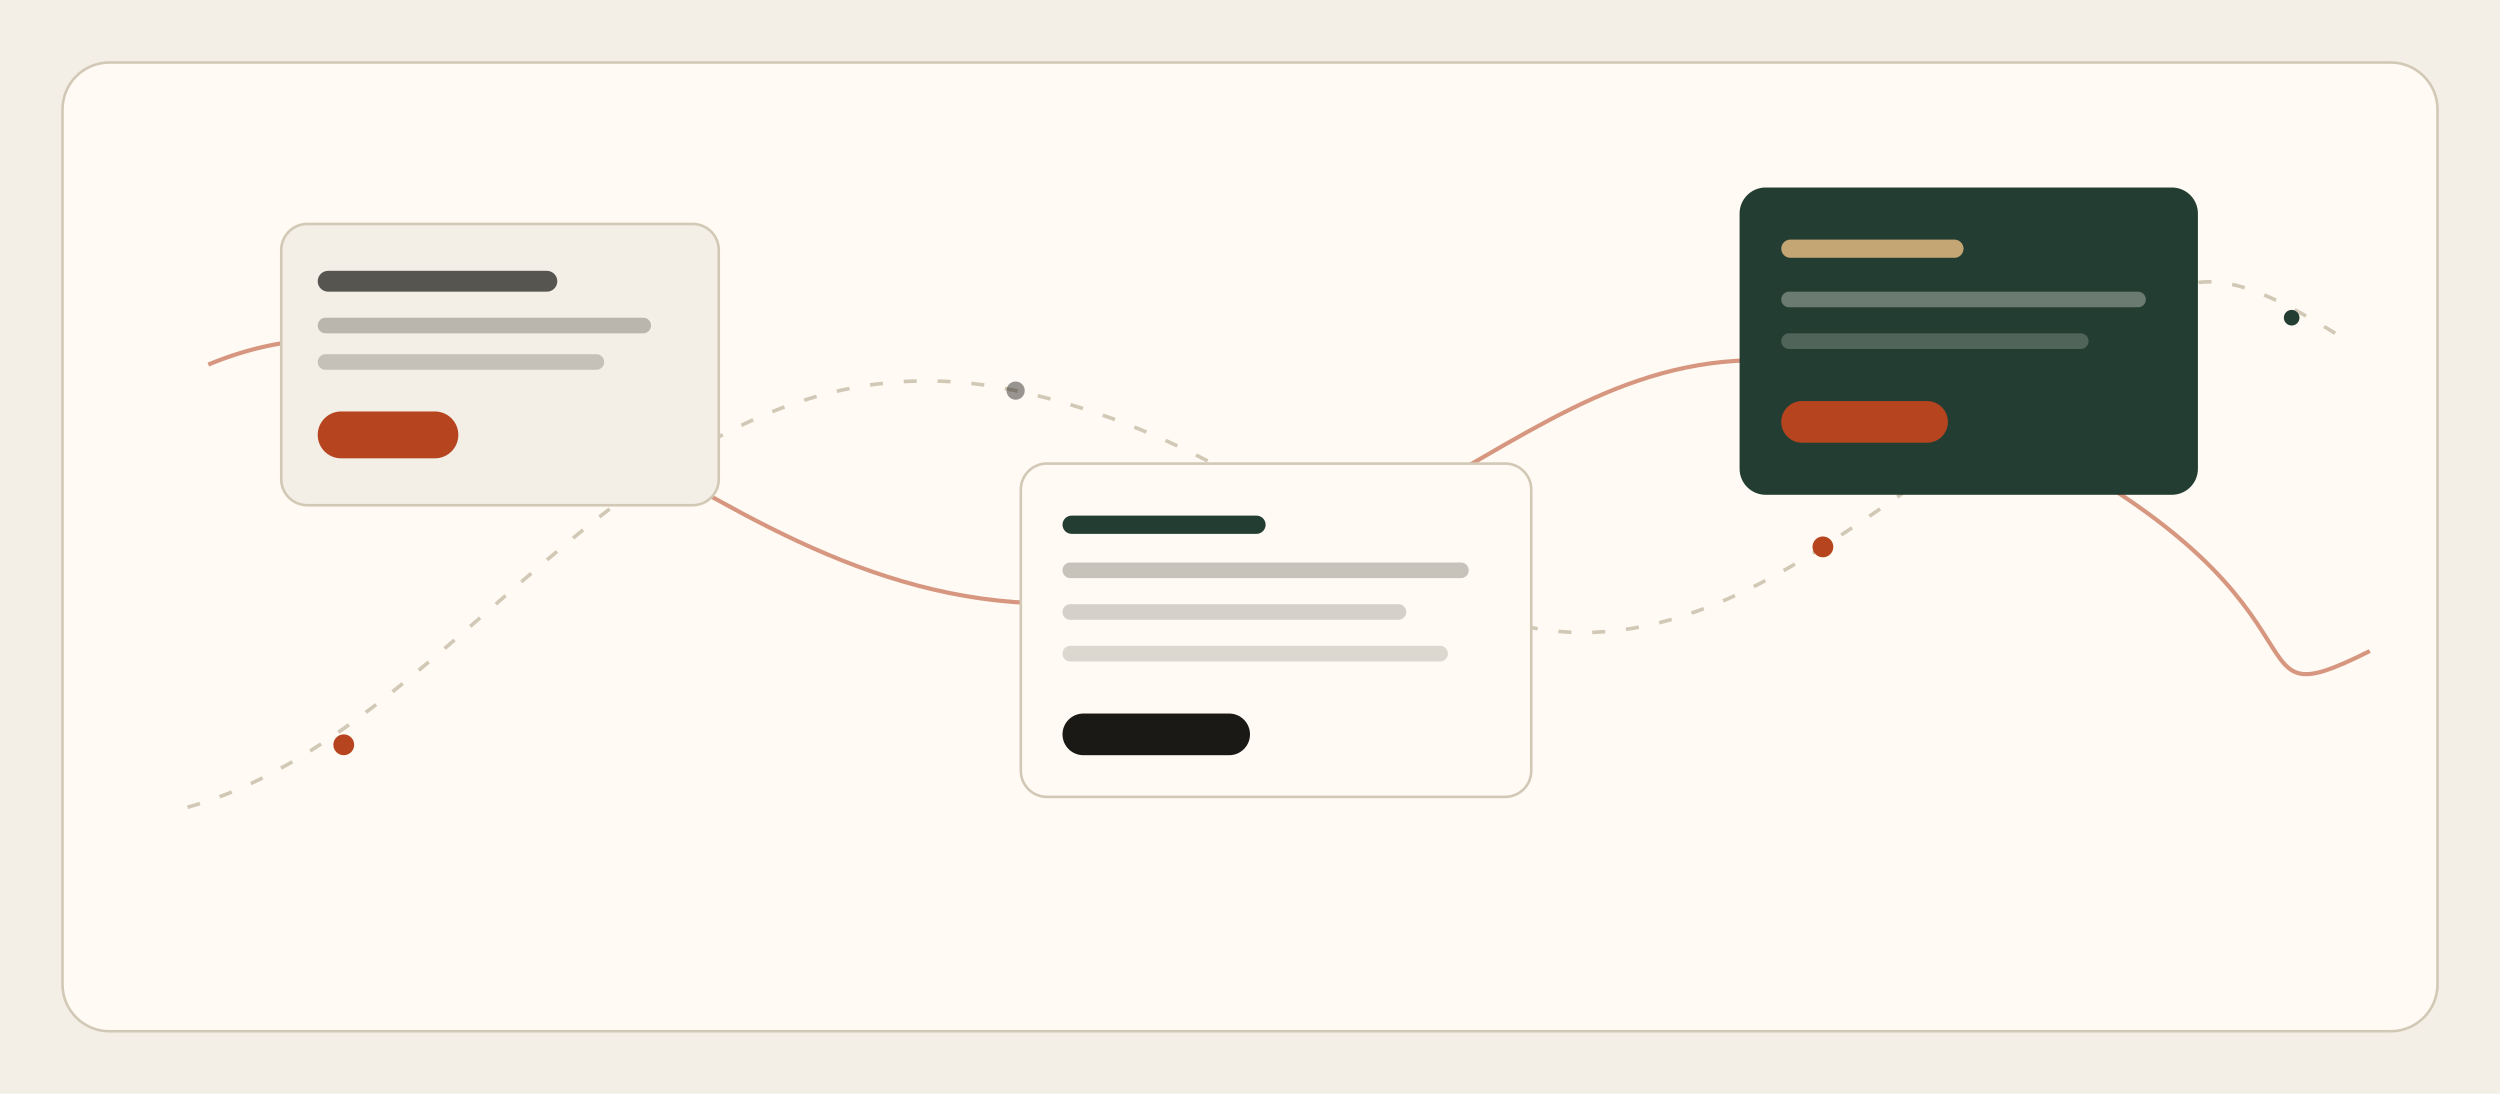
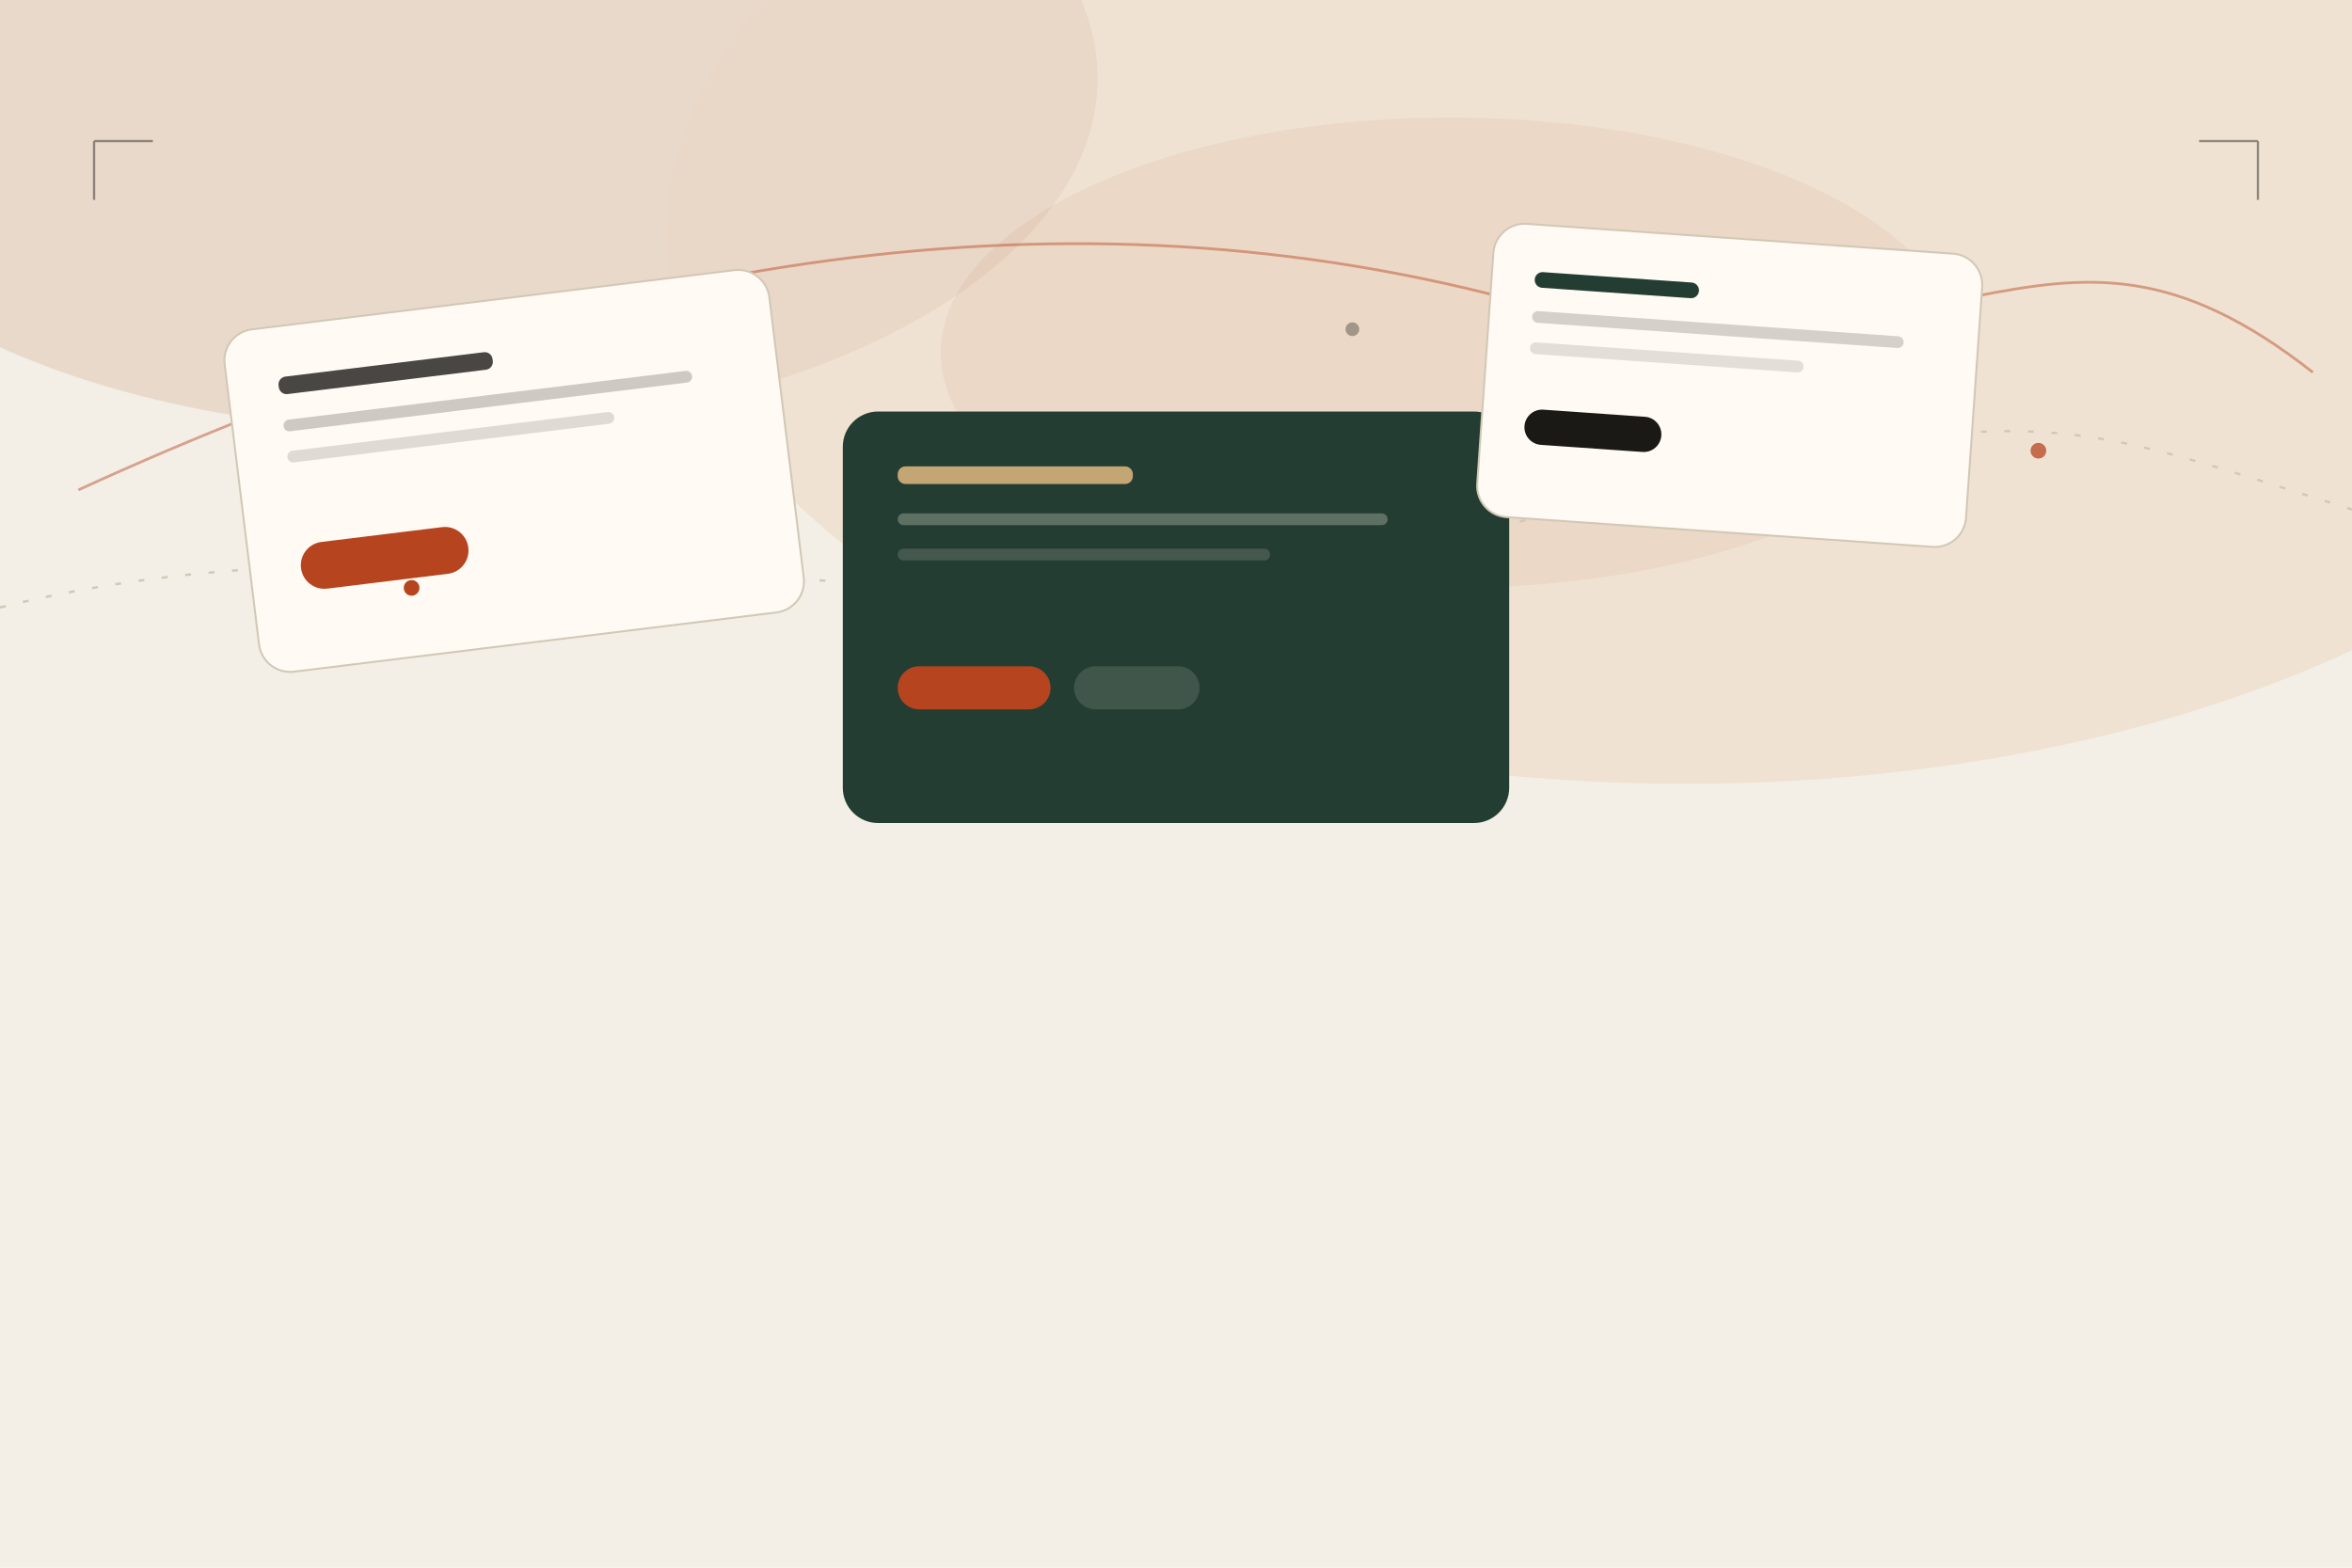
- <svg xmlns="http://www.w3.org/2000/svg" viewBox="0 0 960 420" fill="none" aria-hidden="true">
-   <rect width="960" height="420" fill="#f3efe6" />
-   <rect x="24" y="24" width="912" height="372" rx="18" fill="#fffaf3" stroke="#d2c8b6" />
-   <path d="M72 310 C 180 280, 250 120, 390 150 S 560 300, 700 210 S 820 80, 900 130" stroke="#d2c8b6" stroke-width="1.4" stroke-dasharray="5 8" />
-   <path d="M80 140 C 200 90, 280 250, 430 230 S 610 90, 760 160 S 850 280, 910 250" stroke="#b5441f" stroke-width="1.6" opacity="0.55" />
-   <g>
-     <circle cx="132" cy="286" r="4" fill="#b5441f" />
-     <circle cx="390" cy="150" r="3.5" fill="#1b1916" opacity="0.45" />
-     <circle cx="700" cy="210" r="4" fill="#b5441f" />
-     <circle cx="880" cy="122" r="3" fill="#243d32" />
+ <svg xmlns="http://www.w3.org/2000/svg" viewBox="0 0 1200 800" fill="none" aria-hidden="true">
+   <rect width="1200" height="800" fill="#f3efe6" />
+   <ellipse cx="860" cy="120" rx="520" ry="280" fill="#efe2d2" />
+   <ellipse cx="220" cy="40" rx="340" ry="180" fill="#e8d5c6" opacity="0.85" />
+   <ellipse cx="740" cy="180" rx="260" ry="120" fill="#b5441f" opacity="0.07" />
+   <path d="M48 72 H78 M48 72 V102" stroke="#1b1916" stroke-width="1.15" opacity="0.45" />
+   <path d="M1152 72 H1122 M1152 72 V102" stroke="#1b1916" stroke-width="1.15" opacity="0.45" />
+   <path d="M40 250 C 280 140, 520 90, 760 150 S 1040 80, 1180 190" stroke="#b5441f" stroke-width="1.4" opacity="0.45" />
+   <path d="M0 310 C 240 250, 480 340, 760 270 S 1040 210, 1200 260" stroke="#d2c8b6" stroke-width="1.2" stroke-dasharray="3 9" />
+   <g transform="rotate(-7 280 220)">
+     <rect x="120" y="150" width="280" height="176" rx="16" fill="#fffaf3" stroke="#d2c8b6" />
+     <rect x="146" y="176" width="110" height="9" rx="4" fill="#1b1916" opacity="0.8" />
+     <rect x="146" y="198" width="210" height="6" rx="3" fill="#4f4a43" opacity="0.28" />
+     <rect x="146" y="214" width="168" height="6" rx="3" fill="#4f4a43" opacity="0.18" />
+     <rect x="146" y="262" width="86" height="24" rx="12" fill="#b5441f" />
  </g>
  <g>
-     <rect x="108" y="86" width="168" height="108" rx="10" fill="#f3efe6" stroke="#d2c8b6" />
-     <rect x="122" y="104" width="92" height="8" rx="4" fill="#1b1916" opacity="0.72" />
-     <rect x="122" y="122" width="128" height="6" rx="3" fill="#4f4a43" opacity="0.35" />
-     <rect x="122" y="136" width="110" height="6" rx="3" fill="#4f4a43" opacity="0.28" />
-     <rect x="122" y="158" width="54" height="18" rx="9" fill="#b5441f" />
+     <rect x="430" y="210" width="340" height="210" rx="18" fill="#243d32" />
+     <rect x="458" y="238" width="120" height="9" rx="4" fill="#c4a574" />
+     <rect x="458" y="262" width="250" height="6" rx="3" fill="#f3efe6" opacity="0.28" />
+     <rect x="458" y="280" width="190" height="6" rx="3" fill="#f3efe6" opacity="0.16" />
+     <rect x="458" y="340" width="78" height="22" rx="11" fill="#b5441f" />
+     <rect x="548" y="340" width="64" height="22" rx="11" fill="#f3efe6" opacity="0.14" />
  </g>
-   <g>
-     <rect x="392" y="178" width="196" height="128" rx="10" fill="#fffaf3" stroke="#d2c8b6" />
-     <rect x="408" y="198" width="78" height="7" rx="3.5" fill="#243d32" />
-     <rect x="408" y="216" width="156" height="6" rx="3" fill="#4f4a43" opacity="0.32" />
-     <rect x="408" y="232" width="132" height="6" rx="3" fill="#4f4a43" opacity="0.24" />
-     <rect x="408" y="248" width="148" height="6" rx="3" fill="#4f4a43" opacity="0.2" />
-     <rect x="408" y="274" width="72" height="16" rx="8" fill="#1b1916" />
+   <g transform="rotate(4 860 160)">
+     <rect x="760" y="120" width="250" height="150" rx="16" fill="#fffaf3" stroke="#d2c8b6" />
+     <rect x="782" y="144" width="84" height="8" rx="4" fill="#243d32" />
+     <rect x="782" y="164" width="190" height="6" rx="3" fill="#4f4a43" opacity="0.24" />
+     <rect x="782" y="180" width="140" height="6" rx="3" fill="#4f4a43" opacity="0.16" />
+     <rect x="782" y="214" width="70" height="18" rx="9" fill="#1b1916" />
  </g>
-   <g>
-     <rect x="668" y="72" width="176" height="118" rx="10" fill="#243d32" />
-     <rect x="684" y="92" width="70" height="7" rx="3.5" fill="#c4a574" />
-     <rect x="684" y="112" width="140" height="6" rx="3" fill="#f3efe6" opacity="0.35" />
-     <rect x="684" y="128" width="118" height="6" rx="3" fill="#f3efe6" opacity="0.22" />
-     <rect x="684" y="154" width="64" height="16" rx="8" fill="#b5441f" />
-   </g>
+   <circle cx="210" cy="300" r="4" fill="#b5441f" />
+   <circle cx="690" cy="168" r="3.5" fill="#1b1916" opacity="0.35" />
+   <circle cx="1040" cy="230" r="4" fill="#b5441f" opacity="0.75" />
</svg>
